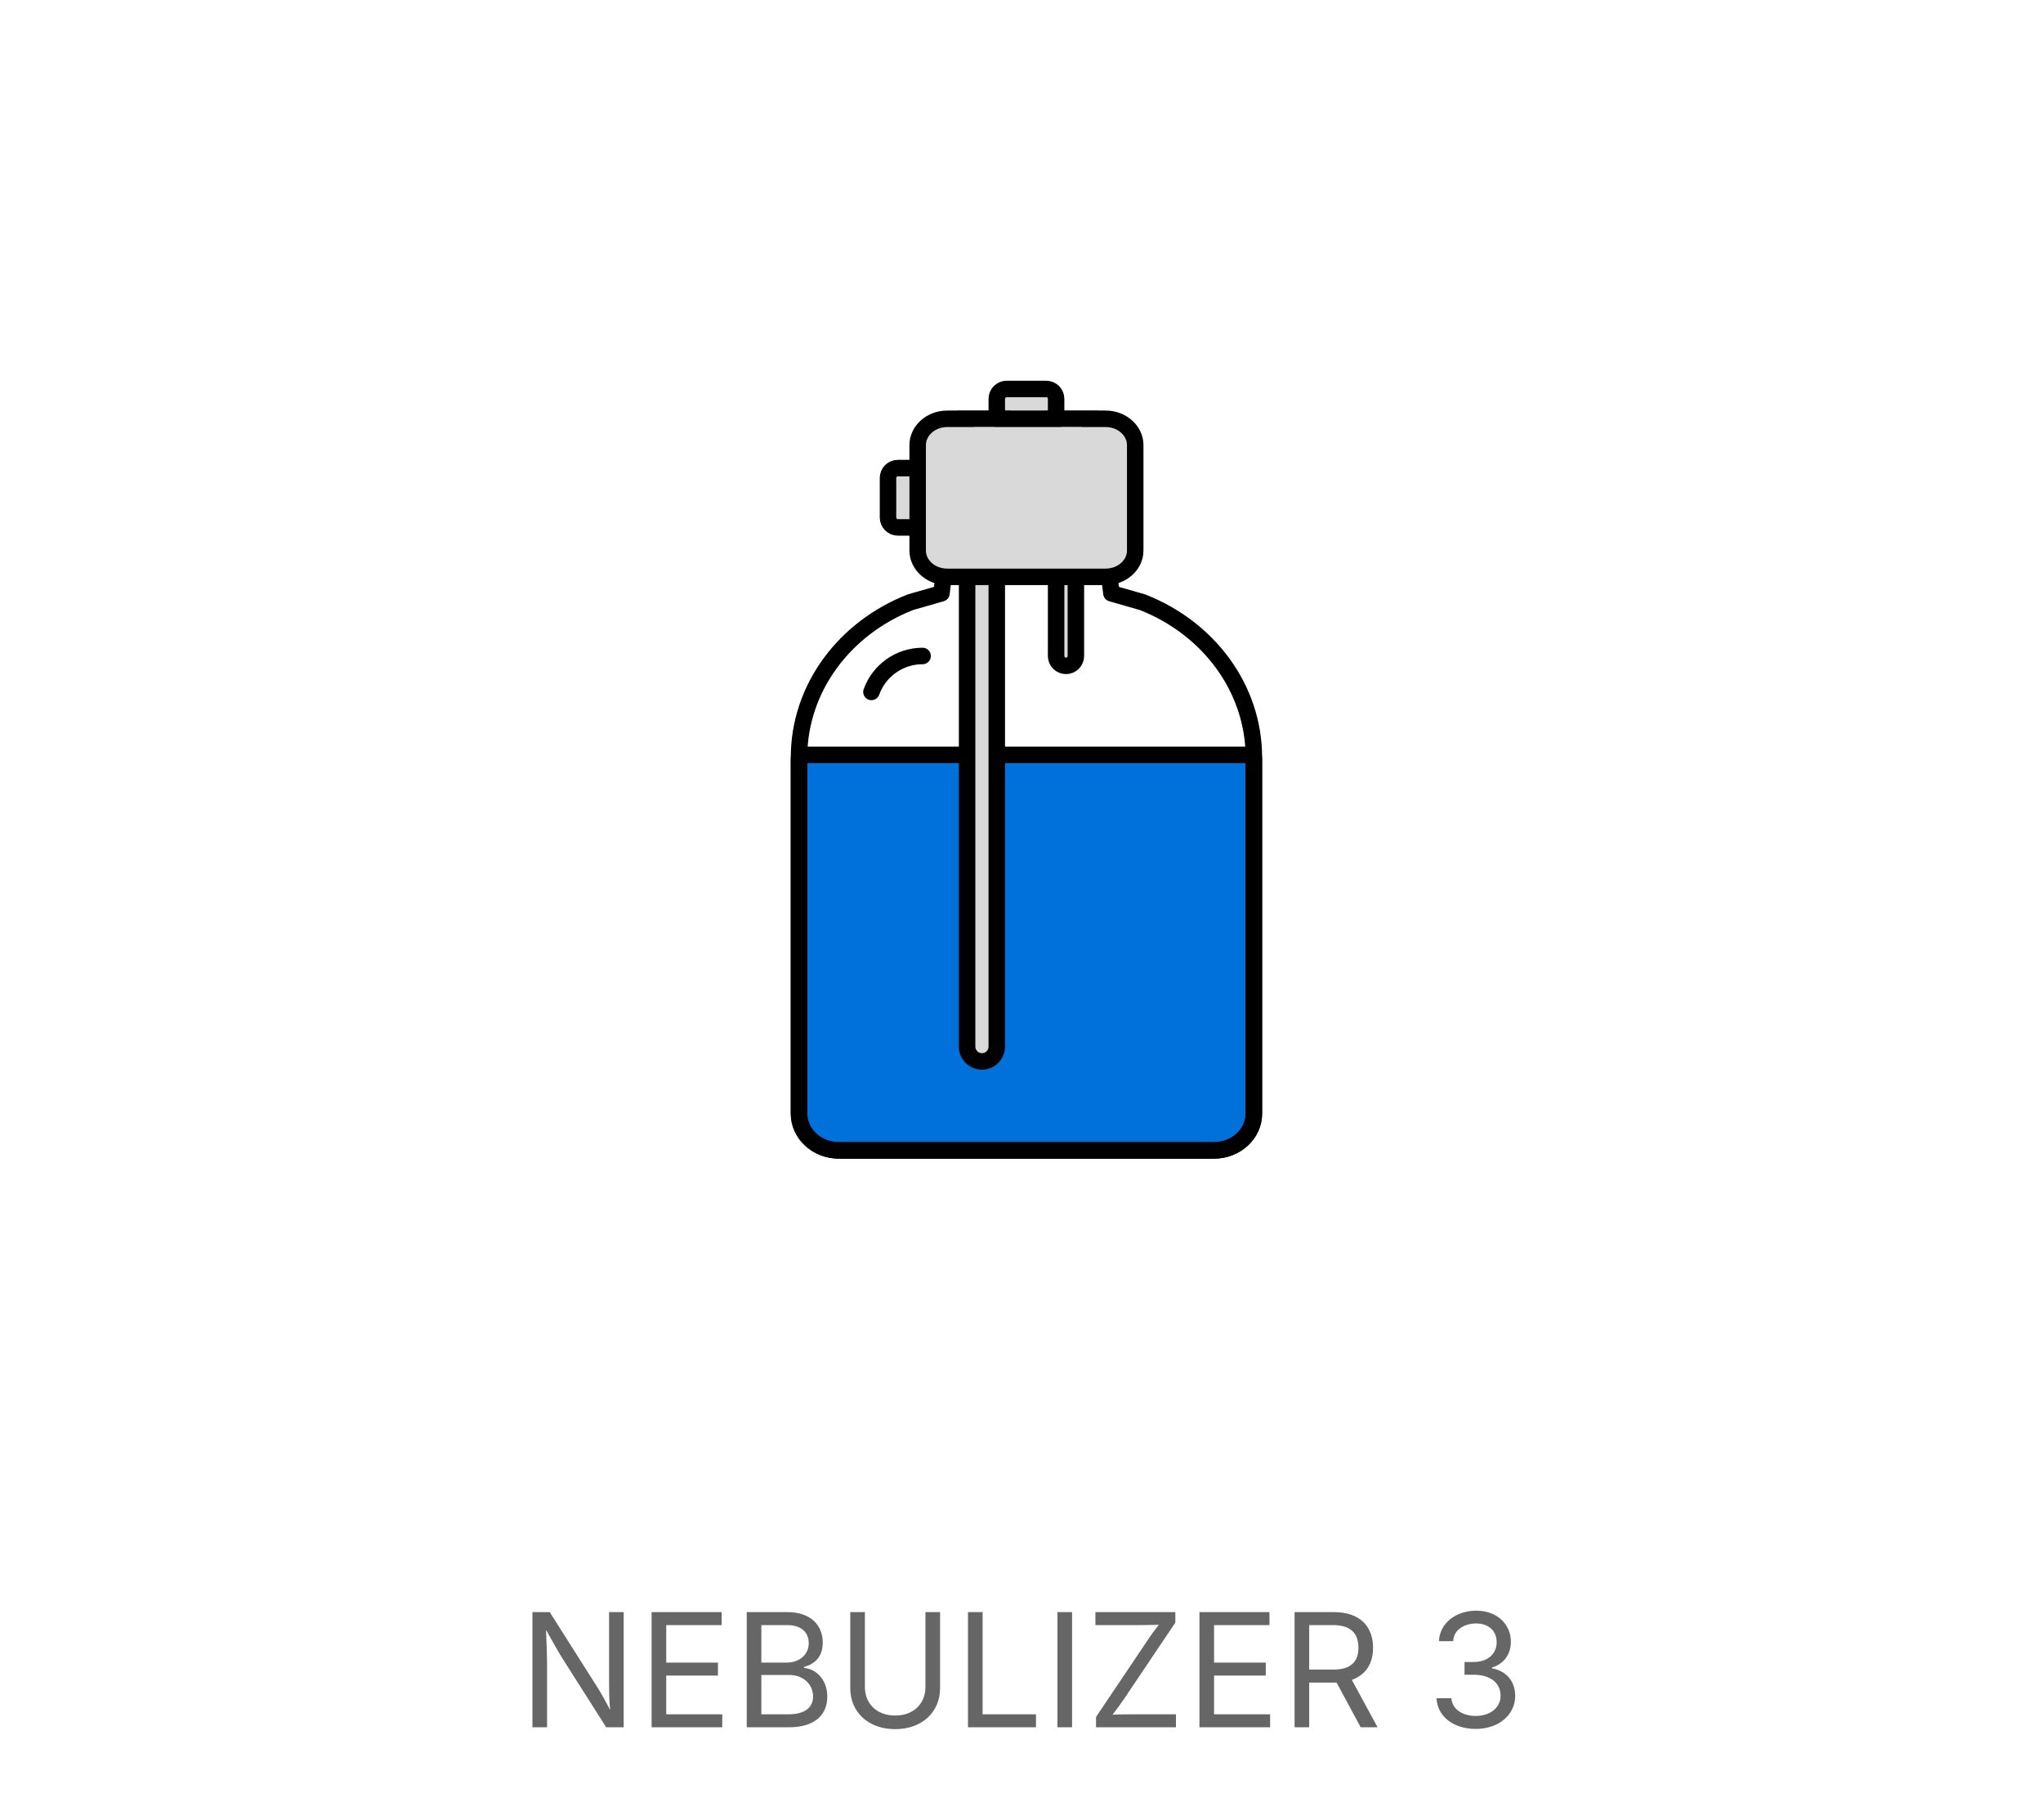
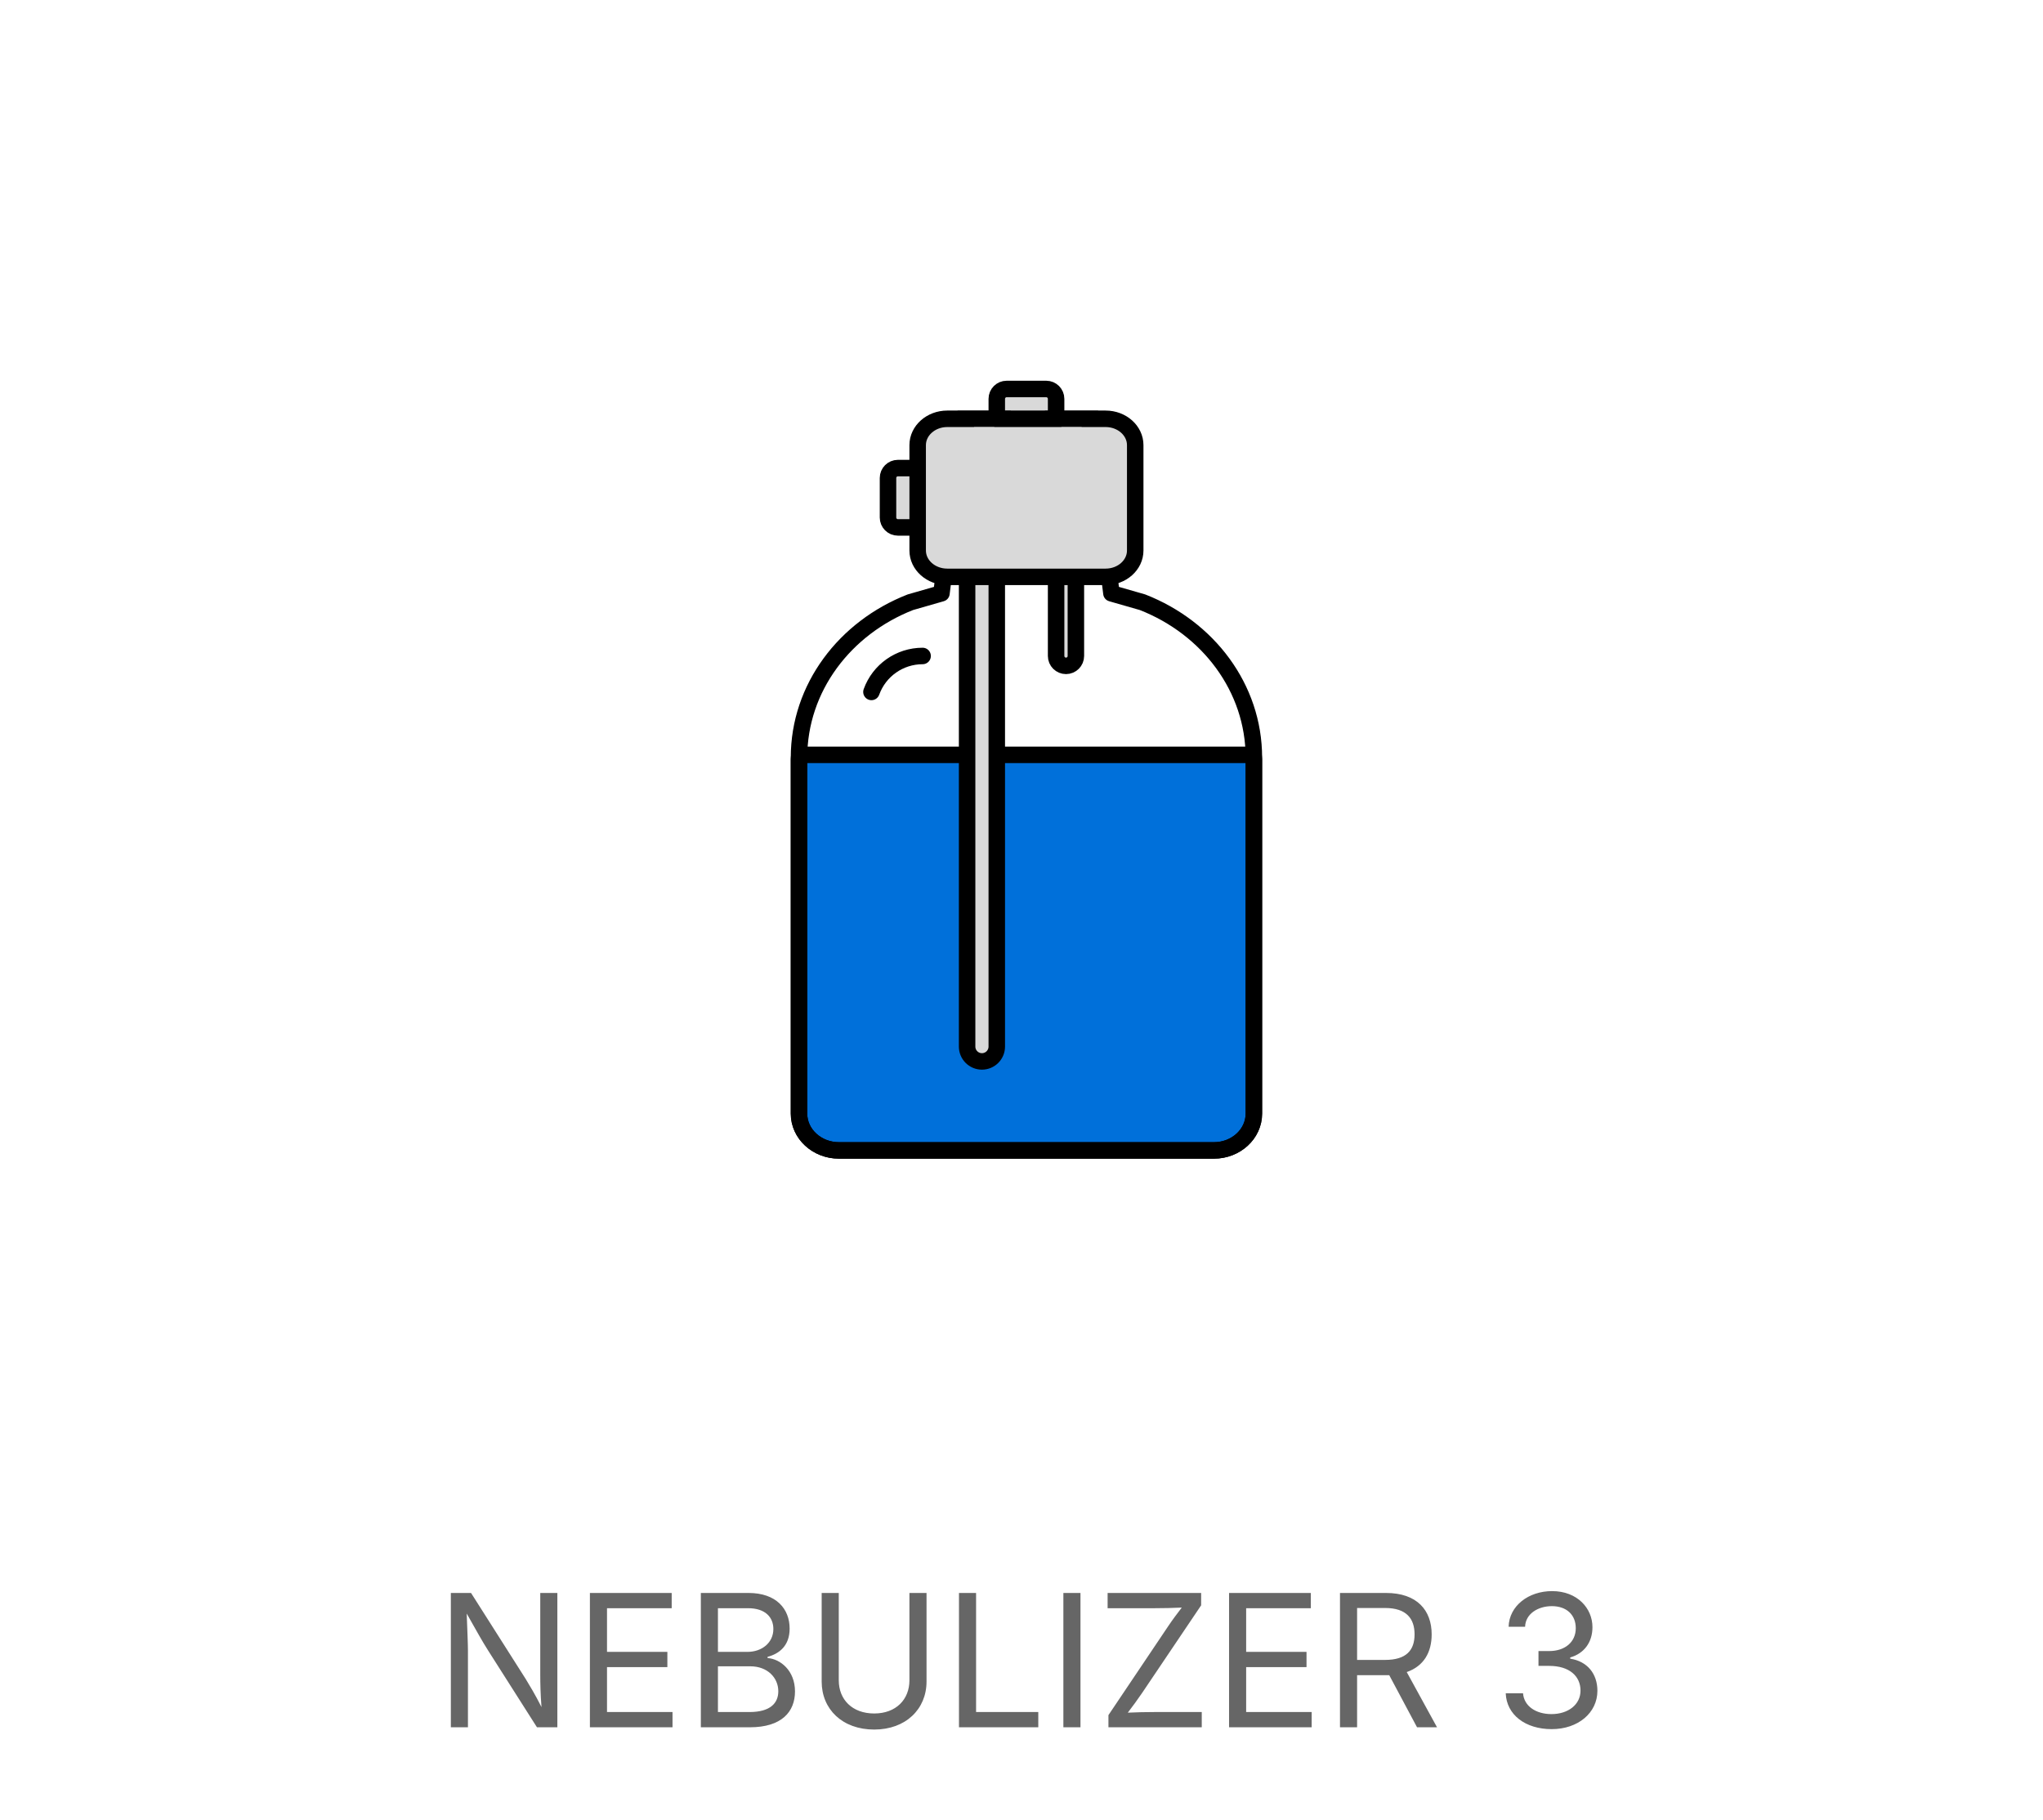
<svg xmlns="http://www.w3.org/2000/svg" width="130.25px" height="116px" overflow="hidden" viewBox="-46.75 -28 130.25 138">
  <rect id="bounding-box" x="-46.75" y="-28" width="130.25" height="116" fill="none" pointer-events="all" />
  <g id="svg_scaling_group" transform="scale(0.7499985)">
    <g transform="translate(-298 -190)">
      <path d="M309 201C309 200.448 309.448 200 310 200L315 200C315.552 200 316 200.448 316 201L316 205C316 205.552 315.552 206 315 206L310 206C309.448 206 309 205.552 309 205Z" stroke="#000000" stroke-width="1.667" stroke-miterlimit="8" fill="#D9D9D9" fill-rule="evenodd" />
      <path d="M325 192C325.552 192 326 192.448 326 193L326 198C326 198.552 325.552 199 325 199L321 199C320.448 199 320 198.552 320 198L320 193C320 192.448 320.448 192 321 192Z" stroke="#000000" stroke-width="1.667" stroke-miterlimit="8" fill="#D9D9D9" fill-rule="evenodd" />
      <path d="M0.038 0 45.962 0 46 0.467 46 36.283C46 38.336 44.192 40 41.961 40L4.039 40C1.808 40 0 38.336 0 36.283L0 0.467Z" stroke="#000000" stroke-width="1.667" stroke-linecap="round" stroke-linejoin="round" stroke-miterlimit="10" fill="#0070DA" fill-rule="evenodd" transform="matrix(-1 0 0 1 346 229)" />
      <path d="M14.737 0 31.263 0 31.593 2.663 34.739 3.566C41.357 6.154 46 12.212 46 19.274L46 55.265C46 57.328 44.192 59 41.961 59L4.039 59C1.808 59 0 57.328 0 55.265L0 19.274C0 12.212 4.643 6.154 11.261 3.566L14.407 2.663Z" stroke="#000000" stroke-width="1.667" stroke-linecap="round" stroke-linejoin="round" stroke-miterlimit="10" fill="none" fill-rule="evenodd" transform="matrix(-1 0 0 1 346 210)" />
      <path d="M0 1.5C0 0.672 0.672 -6.08717e-16 1.5 -8.11623e-16L1.5 0C2.328 -2.02906e-16 3 0.672 3 1.5L3 49.5C3 50.328 2.328 51 1.5 51L1.5 51C0.672 51 -2.02907e-16 50.328 0 49.5Z" stroke="#000000" stroke-width="1.667" stroke-miterlimit="8" fill="#D9D9D9" fill-rule="evenodd" transform="matrix(-1 0 0 1 320 209)" />
      <path d="M0 1C-1.75056e-16 0.448 0.448 0 1 0L1 0C1.552 -1.75056e-16 2 0.448 2 1L2 10C2 10.552 1.552 11 1 11L1 11C0.448 11 0 10.552 0 10Z" stroke="#000000" stroke-width="1.667" stroke-miterlimit="8" fill="#D9D9D9" fill-rule="evenodd" transform="matrix(-1 0 0 1 328 209)" />
      <path d="M17.13 0 13.417 0 13.417 0.016 8.299 0.016 8.299 0 4.586 0 4.586 0.016 2.995 0.016C1.341 0.016 0 1.209 0 2.68L0 13.336C0 14.807 1.341 16 2.995 16L19.005 16C20.659 16 22 14.807 22 13.336L22 2.68C22 1.209 20.659 0.016 19.005 0.016L17.13 0.016Z" stroke="#000000" stroke-width="1.667" stroke-miterlimit="8" fill="#D9D9D9" fill-rule="evenodd" transform="matrix(-1 0 0 1 334 195)" />
      <path d="M307.325 222.637C308.111 220.455 310.181 219 312.5 219" stroke="#000000" stroke-width="1.667" stroke-linecap="round" stroke-linejoin="round" stroke-miterlimit="10" fill="none" fill-rule="evenodd" />
    </g>
  </g>
-   <text x="18.375" y="103" text-anchor="middle" font-family="-apple-system, BlinkMacSystemFont, sans-serif" font-size="12" fill="#666666" data-labeled="true">NEBULIZER 3</text>
+   <text x="18.375" y="103" text-anchor="middle" font-family="-apple-system, BlinkMacSystemFont, sans-serif" font-size="14" fill="#666666" data-labeled="true">NEBULIZER 3</text>
</svg>
